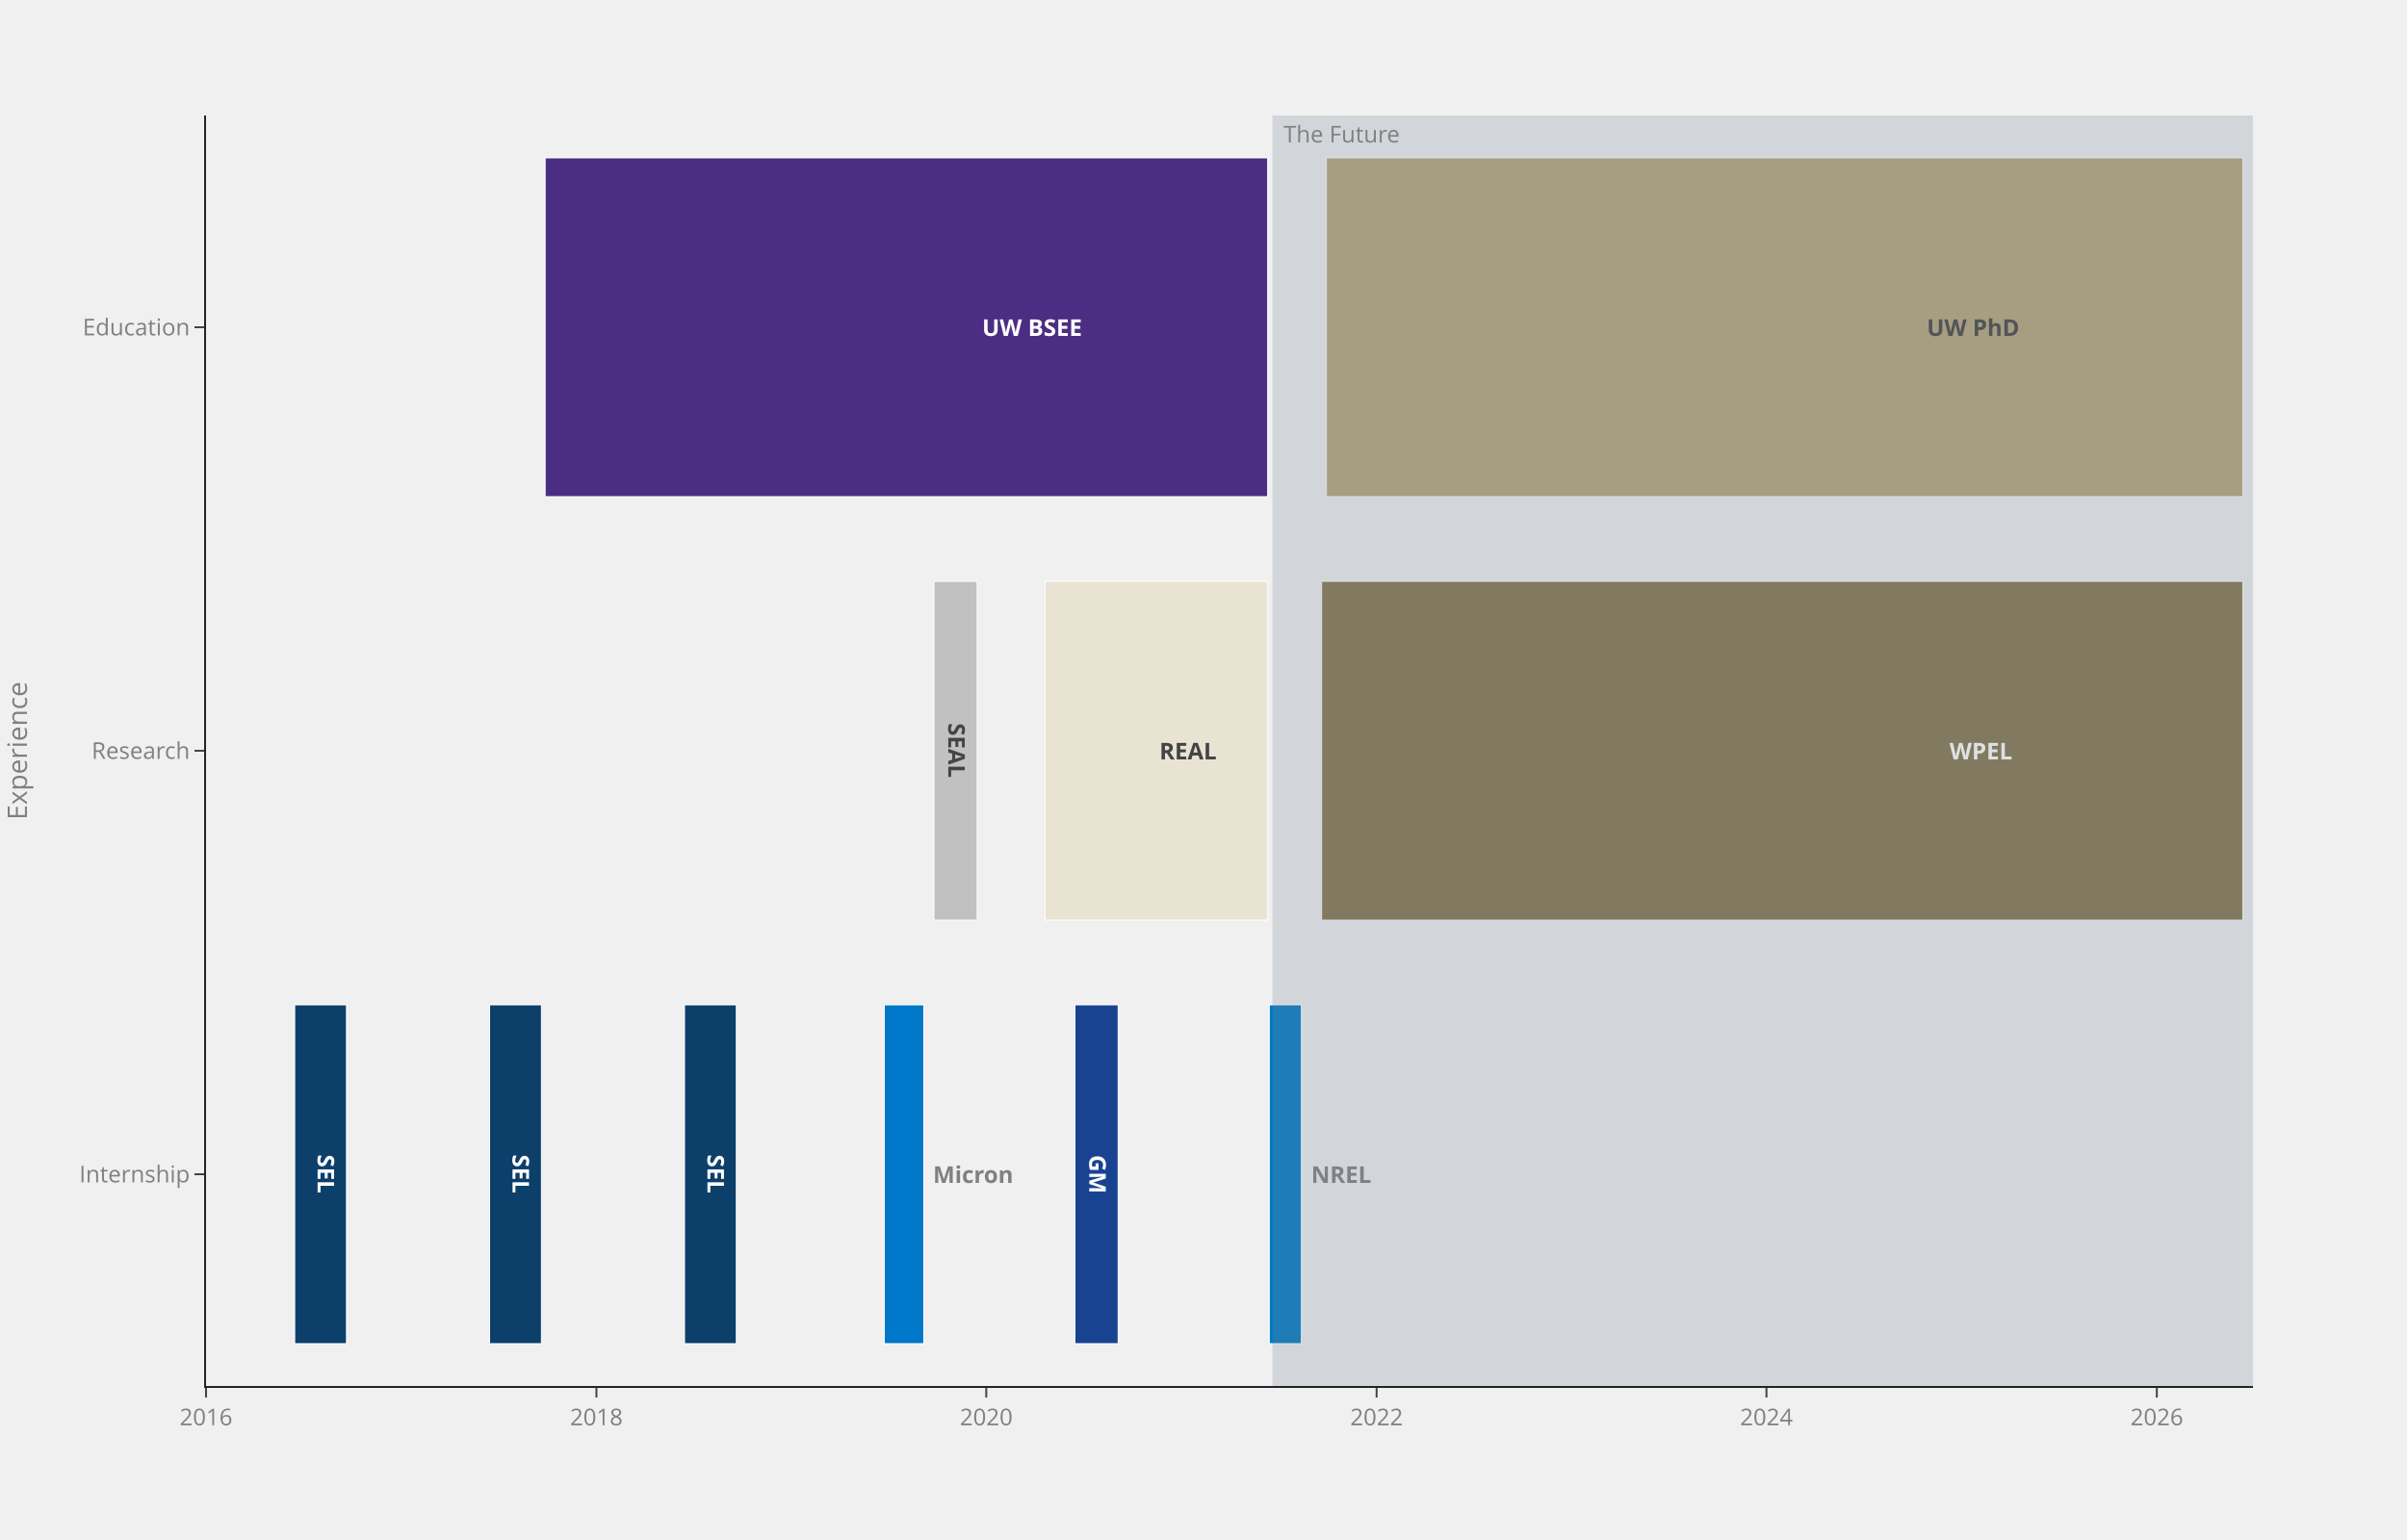
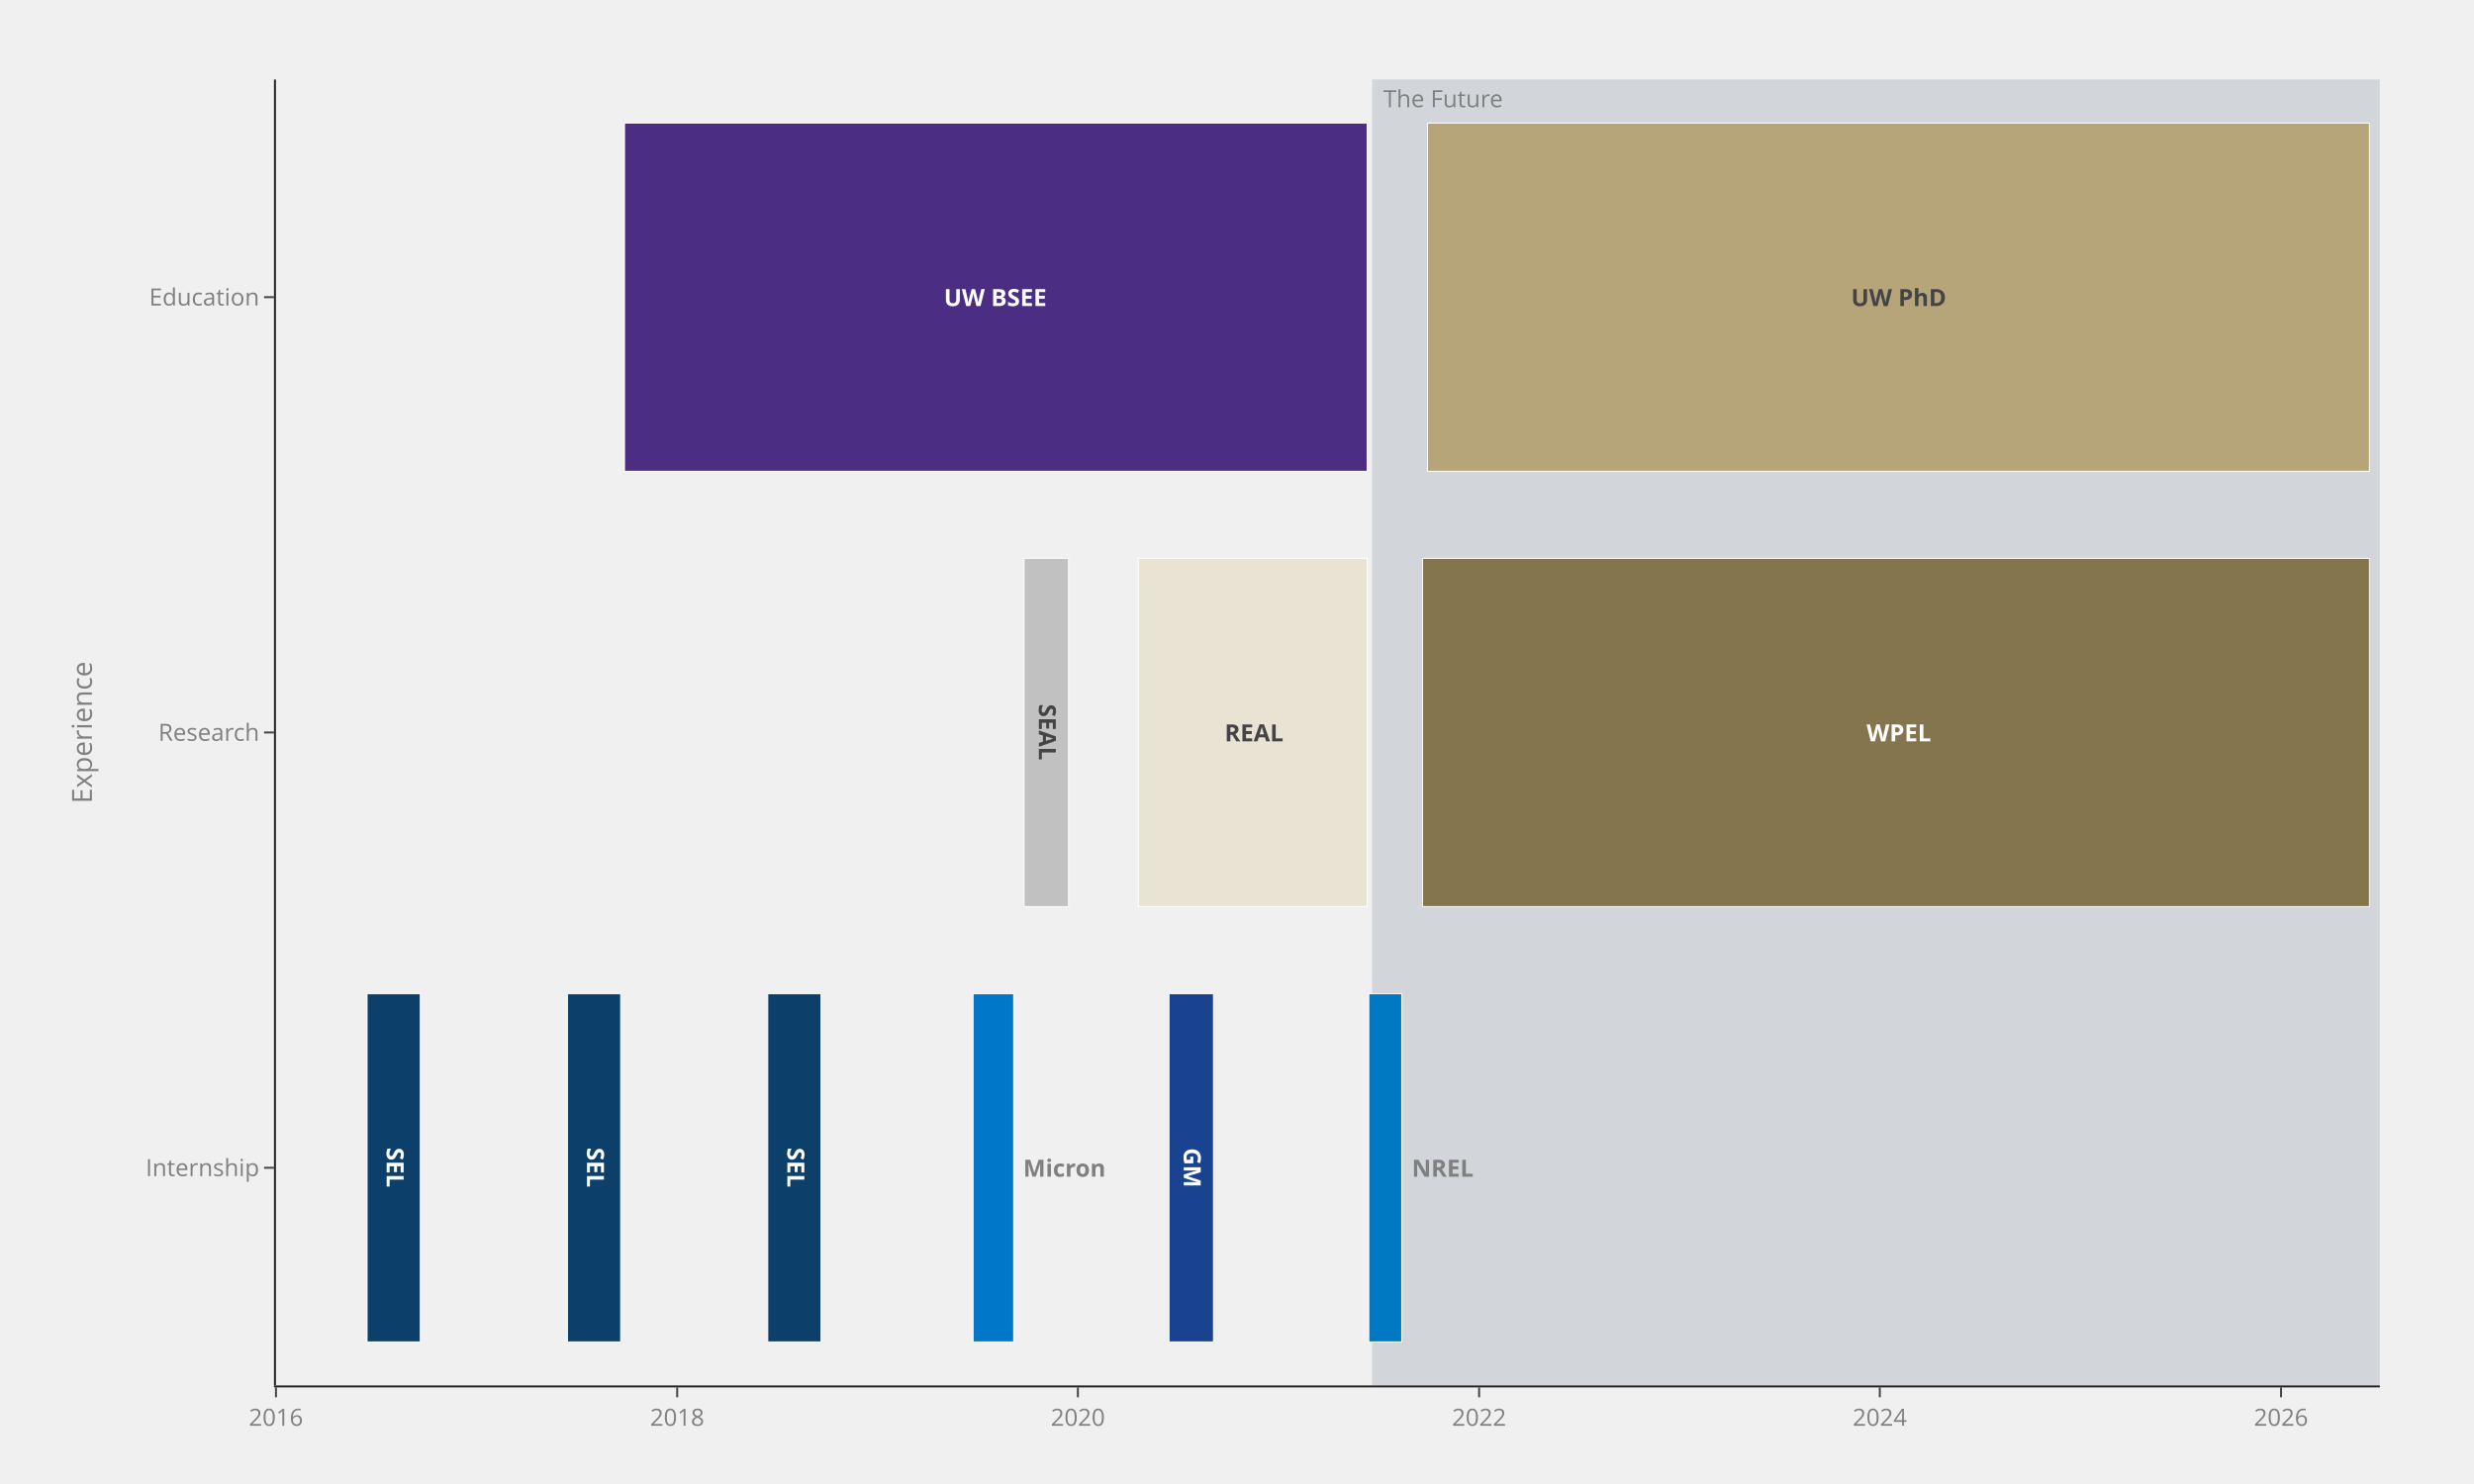
- <svg xmlns="http://www.w3.org/2000/svg" class="main-svg" width="1250" height="800" style="" viewBox="0 0 1250 800">
-   <rect x="0" y="0" width="1250" height="800" style="fill: rgb(0, 0, 0); fill-opacity: 0;" />
-   <defs id="defs-fcd278">
-     <g class="clips">
-       <clipPath id="clipfcd278xyplot" class="plotclip">
-         <rect width="1063" height="660" />
+ <svg xmlns="http://www.w3.org/2000/svg" class="main-svg" width="1250" height="750" viewBox="0 0 1250 750" version="1.1" id="svg304">
+   <path data-index="0" fill-rule="evenodd" d="m 660.82,720 h 531.92 V 60 H 660.82 Z" clip-path="url(#clip3e196ex)" style="opacity:0.25;fill:#778899;fill-opacity:1;stroke:#000000;stroke-width:0px;stroke-opacity:0" id="path278" transform="translate(32.42783,-19.81701)" />
+   <rect x="32.428" y="-19.817" width="1250" height="800" style="fill:#000000;fill-opacity:0" id="rect2" />
+   <defs id="defs-3e196e">
+     <g class="clips" id="g16">
+       <clipPath id="clip3e196exyplot" class="plotclip">
+         <rect width="1063" height="660" id="rect4" x="0" y="0" />
      </clipPath>
-       <clipPath class="axesclip" id="clipfcd278x">
-         <rect x="107" y="0" width="1063" height="800" />
+       <clipPath class="axesclip" id="clip3e196ex">
+         <rect x="107" y="0" width="1063" height="800" id="rect7" />
      </clipPath>
-       <clipPath class="axesclip" id="clipfcd278y">
-         <rect x="0" y="60" width="1250" height="660" />
+       <clipPath class="axesclip" id="clip3e196ey">
+         <rect x="0" y="60" width="1250" height="660" id="rect10" />
      </clipPath>
-       <clipPath class="axesclip" id="clipfcd278xy">
-         <rect x="107" y="60" width="1063" height="660" />
+       <clipPath class="axesclip" id="clip3e196exy">
+         <rect x="107" y="60" width="1063" height="660" id="rect13" />
      </clipPath>
    </g>
-     <g class="gradients" />
+     <g class="gradients" id="g18" />
  </defs>
-   <g class="bglayer">
-     <rect class="bg" x="107" y="60" width="1063" height="660" style="fill: rgb(0, 0, 0); fill-opacity: 0; stroke-width: 0;" />
+   <g class="bglayer" id="g23" transform="translate(32.42783,-19.81701)">
+     <rect class="bg" x="107" y="60" width="1063" height="660" style="fill:#000000;fill-opacity:0;stroke-width:0" id="rect21" />
  </g>
-   <g class="layer-below">
-     <g class="imagelayer" />
-     <g class="shapelayer" />
+   <g class="layer-below" id="g29">
+     <g class="imagelayer" id="g25" />
+     <g class="shapelayer" id="g27" />
  </g>
-   <g class="cartesianlayer">
-     <g class="subplot xy">
-       <g class="layer-subplot">
-         <g class="shapelayer" />
-         <g class="imagelayer" />
+   <g class="layer-subplot" id="g35" transform="translate(32.42783,-19.81701)">
+     <g class="shapelayer" id="g31" />
+     <g class="imagelayer" id="g33" />
+   </g>
+   <g class="gridlayer" id="g41" transform="translate(32.42783,-19.81701)">
+     <g class="x" id="g37" />
+     <g class="y" id="g39" />
+   </g>
+   <g class="zerolinelayer" id="g43" transform="translate(32.42783,-19.81701)" />
+   <path class="xlines-below" id="path45" d="" />
+   <path class="ylines-below" id="path47" d="" />
+   <g class="overlines-below" id="g49" transform="translate(32.42783,-19.81701)" />
+   <g class="xaxislayer-below" id="g51" transform="translate(32.42783,-19.81701)" />
+   <g class="yaxislayer-below" id="g53" transform="translate(32.42783,-19.81701)" />
+   <g class="overaxes-below" id="g55" transform="translate(32.42783,-19.81701)" />
+   <path d="m 185.468,678.183 v -176 h 26.9 v 176 z" style="vector-effect:non-scaling-stroke;fill:#0c3f6a;fill-opacity:1;stroke:#ffffff;stroke-width:0.5px;stroke-opacity:1" id="path57" />
+   <text class="bartext bartext-inside" text-anchor="middle" data-notex="1" x="590.003" y="-195.368" style="font-size:12px;font-family:'Open Sans', verdana, arial, sans-serif;white-space:pre;fill:#ffffff;fill-opacity:1" transform="rotate(90)" id="text61">
+     <tspan style="font-weight:bold" id="tspan59">SEL</tspan>
+   </text>
+   <path d="m 286.688,678.183 v -176 h 26.9 v 176 z" style="vector-effect:non-scaling-stroke;fill:#0c3f6a;fill-opacity:1;stroke:#ffffff;stroke-width:0.5px;stroke-opacity:1" id="path65" />
+   <text class="bartext bartext-inside" text-anchor="middle" data-notex="1" x="590.003" y="-296.588" style="font-size:12px;font-family:'Open Sans', verdana, arial, sans-serif;white-space:pre;fill:#ffffff;fill-opacity:1" transform="rotate(90)" id="text69">
+     <tspan style="font-weight:bold" id="tspan67">SEL</tspan>
+   </text>
+   <path d="m 387.918,678.183 v -176 h 26.9 v 176 z" style="vector-effect:non-scaling-stroke;fill:#0c3f6a;fill-opacity:1;stroke:#ffffff;stroke-width:0.5px;stroke-opacity:1" id="path73" />
+   <text class="bartext bartext-inside" text-anchor="middle" data-notex="1" x="590.003" y="-397.818" style="font-size:12px;font-family:'Open Sans', verdana, arial, sans-serif;white-space:pre;fill:#ffffff;fill-opacity:1" transform="rotate(90)" id="text77">
+     <tspan style="font-weight:bold" id="tspan75">SEL</tspan>
+   </text>
+   <path d="M 315.528,238.183 V 62.183 h 375.23 V 238.183 Z" style="vector-effect:non-scaling-stroke;fill:#4b2e83;fill-opacity:1;stroke:#ffffff;stroke-width:0.5px;stroke-opacity:1" id="path85" />
+   <text class="bartext bartext-inside" text-anchor="middle" data-notex="1" x="502.867" y="154.683" style="font-size:12px;font-family:'Open Sans', verdana, arial, sans-serif;white-space:pre;fill:#ffffff;fill-opacity:1" id="text89">
+     <tspan style="font-weight:bold" id="tspan87">UW BSEE</tspan>
+   </text>
+   <path d="m 491.638,678.183 v -176 h 20.52 v 176 z" style="vector-effect:non-scaling-stroke;fill:#0077c8;fill-opacity:1;stroke:#ffffff;stroke-width:0.5px;stroke-opacity:1" id="path97" />
+   <text class="bartext bartext-outside" text-anchor="middle" data-notex="1" x="537.814" y="594.683" style="font-size:12px;font-family:'Open Sans', verdana, arial, sans-serif;white-space:pre;fill:#808080;fill-opacity:1" id="text101">
+     <tspan style="font-weight:bold" id="tspan99">Micron</tspan>
+   </text>
+   <g class="trace bars" id="g119" transform="translate(139.4278,40.18299)">
+     <g class="points" id="g117">
+       <g class="point" id="g115">
+         <path d="M 378,418 V 242 h 22.46 v 176 z" style="opacity:1;vector-effect:non-scaling-stroke;fill:#c1c1c1;fill-opacity:1;stroke:#ffffff;stroke-width:0.5px;stroke-opacity:1" id="path109" />
+         <text class="bartext bartext-inside" text-anchor="middle" data-notex="1" x="0" y="0" style="font-size:12px;font-family:'Open Sans', verdana, arial, sans-serif;white-space:pre;fill:#444444;fill-opacity:1" transform="rotate(90,27.81984,357.6402)" id="text113">
+           <tspan style="font-weight:bold" id="tspan111">SEAL</tspan>
+         </text>
      </g>
-       <g class="gridlayer">
-         <g class="x" />
-         <g class="y" />
-       </g>
-       <g class="zerolinelayer" />
-       <path class="xlines-below" />
-       <path class="ylines-below" />
-       <g class="overlines-below" />
-       <g class="xaxislayer-below" />
-       <g class="yaxislayer-below" />
-       <g class="overaxes-below" />
-       <g class="plot" transform="translate(107,60)" clip-path="url('#clipfcd278xyplot')">
-         <g class="barlayer mlayer">
-           <g class="trace bars" style="opacity: 1;">
-             <g class="points">
-               <g class="point">
-                 <path d="M46.04,638V462H72.94V638Z" style="vector-effect: non-scaling-stroke; opacity: 1; stroke-width: 0.5px; fill: rgb(12, 63, 106); fill-opacity: 1; stroke: rgb(255, 255, 255); stroke-opacity: 1;" />
-                 <text class="bartext bartext-inside" text-anchor="middle" data-notex="1" x="0" y="0" style="font-family: 'Open Sans', verdana, arial, sans-serif; font-size: 12px; fill: rgb(255, 255, 255); fill-opacity: 1; white-space: pre;" transform="translate(62.26031,554.5)rotate(90 0.1796875 -4.5)">
-                   <tspan style="font-weight:bold">SEL</tspan>
-                 </text>
-               </g>
-               <g class="point">
-                 <path d="M147.26,638V462H174.16V638Z" style="vector-effect: non-scaling-stroke; opacity: 1; stroke-width: 0.5px; fill: rgb(12, 63, 106); fill-opacity: 1; stroke: rgb(255, 255, 255); stroke-opacity: 1;" />
-                 <text class="bartext bartext-inside" text-anchor="middle" data-notex="1" x="0" y="0" style="font-family: 'Open Sans', verdana, arial, sans-serif; font-size: 12px; fill: rgb(255, 255, 255); fill-opacity: 1; white-space: pre;" transform="translate(163.4803,554.5)rotate(90 0.1796875 -4.5)">
-                   <tspan style="font-weight:bold">SEL</tspan>
-                 </text>
-               </g>
-               <g class="point">
-                 <path d="M248.49,638V462H275.39V638Z" style="vector-effect: non-scaling-stroke; opacity: 1; stroke-width: 0.5px; fill: rgb(12, 63, 106); fill-opacity: 1; stroke: rgb(255, 255, 255); stroke-opacity: 1;" />
-                 <text class="bartext bartext-inside" text-anchor="middle" data-notex="1" x="0" y="0" style="font-family: 'Open Sans', verdana, arial, sans-serif; font-size: 12px; fill: rgb(255, 255, 255); fill-opacity: 1; white-space: pre;" transform="translate(264.7103,554.5)rotate(90 0.1796875 -4.5)">
-                   <tspan style="font-weight:bold">SEL</tspan>
-                 </text>
-               </g>
-             </g>
-           </g>
-           <g class="trace bars" style="opacity: 1;">
-             <g class="points">
-               <g class="point">
-                 <path d="M176.1,198V22H551.33V198Z" style="vector-effect: non-scaling-stroke; opacity: 1; stroke-width: 0.5px; fill: rgb(75, 46, 131); fill-opacity: 1; stroke: rgb(255, 255, 255); stroke-opacity: 1;" />
-                 <text class="bartext bartext-inside" text-anchor="middle" data-notex="1" x="0" y="0" style="font-family: 'Open Sans', verdana, arial, sans-serif; font-size: 12px; fill: rgb(255, 255, 255); fill-opacity: 1; white-space: pre;" transform="translate(429.0019,114.5)">
-                   <tspan style="font-weight:bold">UW BSEE</tspan>
-                 </text>
-               </g>
-             </g>
-           </g>
-           <g class="trace bars" style="opacity: 1;">
-             <g class="points">
-               <g class="point">
-                 <path d="M352.21,638V462H372.73V638Z" style="vector-effect: non-scaling-stroke; opacity: 1; stroke-width: 0.5px; fill: rgb(0, 119, 200); fill-opacity: 1; stroke: rgb(255, 255, 255); stroke-opacity: 1;" />
-                 <text class="bartext bartext-outside" text-anchor="middle" data-notex="1" x="0" y="0" style="font-family: 'Open Sans', verdana, arial, sans-serif; font-size: 12px; fill: rgb(128, 128, 128); fill-opacity: 1; white-space: pre;" transform="translate(398.3863,554.5)">
-                   <tspan style="font-weight:bold">Micron</tspan>
-                 </text>
-               </g>
-             </g>
-           </g>
-           <g class="trace bars" style="opacity: 1;">
-             <g class="points">
-               <g class="point">
-                 <path d="M378,418V242H400.46V418Z" style="vector-effect: non-scaling-stroke; opacity: 1; stroke-width: 0.5px; fill: rgb(193, 193, 193); fill-opacity: 1; stroke: rgb(255, 255, 255); stroke-opacity: 1;" />
-                 <text class="bartext bartext-inside" text-anchor="middle" data-notex="1" x="0" y="0" style="font-family: 'Open Sans', verdana, arial, sans-serif; font-size: 12px; fill: rgb(68, 68, 68); fill-opacity: 1; white-space: pre;" transform="translate(389.7803,334.5)rotate(90 0.1796875 -4.5)">
-                   <tspan style="font-weight:bold">SEAL</tspan>
-                 </text>
-               </g>
-             </g>
-           </g>
-           <g class="trace bars" style="opacity: 1;">
-             <g class="points">
-               <g class="point">
-                 <path d="M435.68,418V242H551.33V418Z" style="vector-effect: non-scaling-stroke; opacity: 1; stroke-width: 0.5px; fill: rgb(232, 227, 211); fill-opacity: 1; stroke: rgb(255, 255, 255); stroke-opacity: 1;" />
-                 <text class="bartext bartext-inside" text-anchor="middle" data-notex="1" x="0" y="0" style="font-family: 'Open Sans', verdana, arial, sans-serif; font-size: 12px; fill: rgb(68, 68, 68); fill-opacity: 1; white-space: pre;" transform="translate(509.955,334.5)">
-                   <tspan style="font-weight:bold">REAL</tspan>
-                 </text>
-               </g>
-             </g>
-           </g>
-           <g class="trace bars" style="opacity: 1;">
-             <g class="points">
-               <g class="point">
-                 <path d="M451.21,638V462H473.68V638Z" style="vector-effect: non-scaling-stroke; opacity: 1; stroke-width: 0.5px; fill: rgb(25, 67, 144); fill-opacity: 1; stroke: rgb(255, 255, 255); stroke-opacity: 1;" />
-                 <text class="bartext bartext-inside" text-anchor="middle" data-notex="1" x="0" y="0" style="font-family: 'Open Sans', verdana, arial, sans-serif; font-size: 12px; fill: rgb(255, 255, 255); fill-opacity: 1; white-space: pre;" transform="translate(463.18,554.5)rotate(90 0 -4.5)">
-                   <tspan style="font-weight:bold">GM</tspan>
-                 </text>
-               </g>
-             </g>
-           </g>
-           <g class="trace bars" style="opacity: 1;">
-             <g class="points">
-               <g class="point">
-                 <path d="M552.16,638V462H568.8V638Z" style="vector-effect: non-scaling-stroke; opacity: 1; stroke-width: 0.5px; fill: rgb(0, 121, 194); fill-opacity: 1; stroke: rgb(255, 255, 255); stroke-opacity: 1;" />
-                 <text class="bartext bartext-outside" text-anchor="middle" data-notex="1" x="0" y="0" style="font-family: 'Open Sans', verdana, arial, sans-serif; font-size: 12px; fill: rgb(128, 128, 128); fill-opacity: 1; white-space: pre;" transform="translate(589.5031,554.5)">
-                   <tspan style="font-weight:bold">NREL</tspan>
-                 </text>
-               </g>
-             </g>
-           </g>
-           <g class="trace bars" style="opacity: 1;">
-             <g class="points">
-               <g class="point">
-                 <path d="M581.84,198V22H1057.73V198Z" style="vector-effect: non-scaling-stroke; opacity: 1; stroke-width: 0.5px; fill: rgb(183, 165, 122); fill-opacity: 1; stroke: rgb(255, 255, 255); stroke-opacity: 1;" />
-                 <text class="bartext bartext-inside" text-anchor="middle" data-notex="1" x="0" y="0" style="font-family: 'Open Sans', verdana, arial, sans-serif; font-size: 12px; fill: rgb(68, 68, 68); fill-opacity: 1; white-space: pre;" transform="translate(917.6831,114.5)">
-                   <tspan style="font-weight:bold">UW PhD</tspan>
-                 </text>
-               </g>
-             </g>
-           </g>
-           <g class="trace bars" style="opacity: 1;">
-             <g class="points">
-               <g class="point">
-                 <path d="M579.34,418V242H1057.73V418Z" style="vector-effect: non-scaling-stroke; opacity: 1; stroke-width: 0.5px; fill: rgb(133, 117, 77); fill-opacity: 1; stroke: rgb(255, 255, 255); stroke-opacity: 1;" />
-                 <text class="bartext bartext-inside" text-anchor="middle" data-notex="1" x="0" y="0" style="font-family: 'Open Sans', verdana, arial, sans-serif; font-size: 12px; fill: rgb(255, 255, 255); fill-opacity: 1; white-space: pre;" transform="translate(921.73,334.5)">
-                   <tspan style="font-weight:bold">WPEL</tspan>
-                 </text>
-               </g>
-             </g>
-           </g>
-         </g>
-       </g>
-       <g class="overplot" />
-       <path class="xlines-above crisp" d="M106,720.5H1170" style="fill: none; stroke-width: 1px; stroke: rgb(36, 36, 36); stroke-opacity: 1;" />
-       <path class="ylines-above crisp" d="M106.5,60V720" style="fill: none; stroke-width: 1px; stroke: rgb(36, 36, 36); stroke-opacity: 1;" />
-       <g class="overlines-above" />
-       <g class="xaxislayer-above">
-         <path class="xtick ticks crisp" d="M0,721v5" transform="translate(107,0)" style="stroke: rgb(68, 68, 68); stroke-opacity: 1; stroke-width: 1px;" />
-         <path class="xtick ticks crisp" d="M0,721v5" transform="translate(309.73,0)" style="stroke: rgb(68, 68, 68); stroke-opacity: 1; stroke-width: 1px;" />
-         <path class="xtick ticks crisp" d="M0,721v5" transform="translate(512.18,0)" style="stroke: rgb(68, 68, 68); stroke-opacity: 1; stroke-width: 1px;" />
-         <path class="xtick ticks crisp" d="M0,721v5" transform="translate(714.9,0)" style="stroke: rgb(68, 68, 68); stroke-opacity: 1; stroke-width: 1px;" />
-         <path class="xtick ticks crisp" d="M0,721v5" transform="translate(917.35,0)" style="stroke: rgb(68, 68, 68); stroke-opacity: 1; stroke-width: 1px;" />
-         <path class="xtick ticks crisp" d="M0,721v5" transform="translate(1120.08,0)" style="stroke: rgb(68, 68, 68); stroke-opacity: 1; stroke-width: 1px;" />
-         <g class="xtick">
-           <text text-anchor="middle" x="0" y="740.4" transform="translate(107,0)" style="font-family: 'Open Sans', verdana, arial, sans-serif; font-size: 12px; fill: rgb(128, 128, 128); fill-opacity: 1; white-space: pre;">2016</text>
-         </g>
-         <g class="xtick">
-           <text text-anchor="middle" x="0" y="740.4" transform="translate(309.73,0)" style="font-family: 'Open Sans', verdana, arial, sans-serif; font-size: 12px; fill: rgb(128, 128, 128); fill-opacity: 1; white-space: pre;">2018</text>
-         </g>
-         <g class="xtick">
-           <text text-anchor="middle" x="0" y="740.4" transform="translate(512.18,0)" style="font-family: 'Open Sans', verdana, arial, sans-serif; font-size: 12px; fill: rgb(128, 128, 128); fill-opacity: 1; white-space: pre;">2020</text>
-         </g>
-         <g class="xtick">
-           <text text-anchor="middle" x="0" y="740.4" transform="translate(714.9,0)" style="font-family: 'Open Sans', verdana, arial, sans-serif; font-size: 12px; fill: rgb(128, 128, 128); fill-opacity: 1; white-space: pre;">2022</text>
-         </g>
-         <g class="xtick">
-           <text text-anchor="middle" x="0" y="740.4" transform="translate(917.35,0)" style="font-family: 'Open Sans', verdana, arial, sans-serif; font-size: 12px; fill: rgb(128, 128, 128); fill-opacity: 1; white-space: pre;">2024</text>
-         </g>
-         <g class="xtick">
-           <text text-anchor="middle" x="0" y="740.4" transform="translate(1120.08,0)" style="font-family: 'Open Sans', verdana, arial, sans-serif; font-size: 12px; fill: rgb(128, 128, 128); fill-opacity: 1; white-space: pre;">2026</text>
-         </g>
-       </g>
-       <g class="yaxislayer-above">
-         <path class="ytick ticks crisp" d="M106,0h-5" transform="translate(0,610)" style="stroke: rgb(68, 68, 68); stroke-opacity: 1; stroke-width: 1px;" />
-         <path class="ytick ticks crisp" d="M106,0h-5" transform="translate(0,390)" style="stroke: rgb(68, 68, 68); stroke-opacity: 1; stroke-width: 1px;" />
-         <path class="ytick ticks crisp" d="M106,0h-5" transform="translate(0,170)" style="stroke: rgb(68, 68, 68); stroke-opacity: 1; stroke-width: 1px;" />
-         <g class="ytick">
-           <text text-anchor="end" x="98.6" y="4.2" transform="translate(0,610)" style="font-family: 'Open Sans', verdana, arial, sans-serif; font-size: 12px; fill: rgb(128, 128, 128); fill-opacity: 1; white-space: pre;">Internship</text>
-         </g>
-         <g class="ytick">
-           <text text-anchor="end" x="98.6" y="4.2" transform="translate(0,390)" style="font-family: 'Open Sans', verdana, arial, sans-serif; font-size: 12px; fill: rgb(128, 128, 128); fill-opacity: 1; white-space: pre;">Research</text>
-         </g>
-         <g class="ytick">
-           <text text-anchor="end" x="98.6" y="4.2" transform="translate(0,170)" style="font-family: 'Open Sans', verdana, arial, sans-serif; font-size: 12px; fill: rgb(128, 128, 128); fill-opacity: 1; white-space: pre;">Education</text>
-         </g>
-       </g>
-       <g class="overaxes-above" />
    </g>
  </g>
-   <g class="polarlayer" />
-   <g class="ternarylayer" />
-   <g class="geolayer" />
-   <g class="funnelarealayer" />
-   <g class="pielayer" />
-   <g class="treemaplayer" />
-   <g class="sunburstlayer" />
-   <g class="glimages" />
-   <defs id="topdefs-fcd278">
-     <g class="clips" />
-   </defs>
-   <g class="layer-above">
-     <g class="imagelayer" />
-     <g class="shapelayer">
-       <path data-index="0" fill-rule="evenodd" d="M660.82,720H1192.74V60H660.82Z" clip-path="url('#clipfcd278x')" style="opacity: 0.25; stroke: rgb(0, 0, 0); stroke-opacity: 0; fill: rgb(119, 136, 153); fill-opacity: 1; stroke-width: 0px;" />
+   <path d="m 575.108,458.183 v -176 h 115.65 v 176 z" style="vector-effect:non-scaling-stroke;fill:#e8e3d3;fill-opacity:1;stroke:#ffffff;stroke-width:0.5px;stroke-opacity:1" id="path121" />
+   <text class="bartext bartext-inside" text-anchor="middle" data-notex="1" x="633.602" y="374.683" style="font-size:12px;font-family:'Open Sans', verdana, arial, sans-serif;white-space:pre;fill:#444444;fill-opacity:1" id="text125">
+     <tspan style="font-weight:bold" id="tspan123">REAL</tspan>
+   </text>
+   <g class="trace bars" id="g143" transform="translate(139.4278,40.18299)">
+     <g class="points" id="g141">
+       <g class="point" id="g139">
+         <path d="M 451.21,638 V 462 h 22.47 v 176 z" style="opacity:1;vector-effect:non-scaling-stroke;fill:#194390;fill-opacity:1;stroke:#ffffff;stroke-width:0.5px;stroke-opacity:1" id="path133" />
+         <text class="bartext bartext-inside" text-anchor="middle" data-notex="1" x="0" y="0" style="font-size:12px;font-family:'Open Sans', verdana, arial, sans-serif;white-space:pre;fill:#ffffff;fill-opacity:1" transform="rotate(90,-45.66,504.34)" id="text137">
+           <tspan style="font-weight:bold" id="tspan135">GM</tspan>
+         </text>
+       </g>
    </g>
  </g>
-   <g class="infolayer">
-     <g class="g-gtitle" />
-     <g class="g-xtitle" />
-     <g class="g-ytitle" transform="translate(2.06543,0)">
-       <text class="ytitle" transform="rotate(-90,11.93438,390)" x="11.934" y="390" text-anchor="middle" style="font-family: 'Open Sans', verdana, arial, sans-serif; font-size: 14px; fill: rgb(128, 128, 128); opacity: 1; font-weight: normal; white-space: pre;">Experience</text>
+   <g class="trace bars" id="g155" transform="translate(139.4278,40.18299)">
+     <g class="points" id="g153">
+       <g class="point" id="g151">
+         <path d="M 552.16,638 V 462 h 16.64 v 176 z" style="opacity:1;vector-effect:non-scaling-stroke;fill:#0079c2;fill-opacity:1;stroke:#ffffff;stroke-width:0.5px;stroke-opacity:1" id="path145" />
+         <text class="bartext bartext-outside" text-anchor="middle" data-notex="1" x="0" y="0" style="font-size:12px;font-family:'Open Sans', verdana, arial, sans-serif;white-space:pre;fill:#808080;fill-opacity:1" transform="translate(589.5031,554.5)" id="text149">
+           <tspan style="font-weight:bold" id="tspan147">NREL</tspan>
+         </text>
+       </g>
    </g>
-     <g class="annotation" data-index="0" style="opacity: 1;">
-       <g class="annotation-text-g" transform="rotate(0,695.82,69.5)">
-         <g class="cursor-pointer" transform="translate(661,60)">
-           <rect class="bg" x="0.5" y="0.5" width="69" height="18" style="stroke-width: 1px; stroke: rgb(0, 0, 0); stroke-opacity: 0; fill: rgb(0, 0, 0); fill-opacity: 0;" />
-           <text class="annotation-text" text-anchor="middle" x="35.719" y="14" style="font-family: 'Open Sans', verdana, arial, sans-serif; font-size: 12px; fill: rgb(128, 128, 128); fill-opacity: 1; white-space: pre;">The Future</text>
+   </g>
+   <path d="M 721.268,238.183 V 62.183 H 1197.158 V 238.183 Z" style="vector-effect:non-scaling-stroke;fill:#b7a57a;fill-opacity:1;stroke:#ffffff;stroke-width:0.5px;stroke-opacity:1" id="path157" />
+   <text class="bartext bartext-inside" text-anchor="middle" data-notex="1" x="959.33" y="154.683" style="font-size:12px;font-family:'Open Sans', verdana, arial, sans-serif;white-space:pre;fill:#444444;fill-opacity:1" id="text161">
+     <tspan style="font-weight:bold" id="tspan159">UW PhD</tspan>
+   </text>
+   <path d="m 718.768,458.183 v -176 h 478.39 v 176 z" style="vector-effect:non-scaling-stroke;fill:#85754d;fill-opacity:1;stroke:#ffffff;stroke-width:0.5px;stroke-opacity:1" id="path169" />
+   <text class="bartext bartext-inside" text-anchor="middle" data-notex="1" x="959.377" y="374.683" style="font-size:12px;font-family:'Open Sans', verdana, arial, sans-serif;white-space:pre;fill:#ffffff;fill-opacity:1" id="text173">
+     <tspan style="font-weight:bold" id="tspan171">WPEL</tspan>
+   </text>
+   <g class="overplot" id="g185" transform="translate(32.42783,-19.81701)" />
+   <path class="xlines-above crisp" d="M 138.428,700.683 H 1202.428" style="fill:none;stroke:#242424;stroke-width:1px;stroke-opacity:1" id="path187" />
+   <path class="ylines-above crisp" d="M 138.928,40.183 V 700.183" style="fill:none;stroke:#242424;stroke-width:1px;stroke-opacity:1" id="path189" />
+   <g class="overlines-above" id="g191" transform="translate(32.42783,-19.81701)" />
+   <g class="xaxislayer-above" id="g229" transform="translate(32.42783,-19.81701)">
+     <path class="xtick ticks crisp" d="m 0,721 v 5" transform="translate(107)" style="stroke:#444444;stroke-width:1px;stroke-opacity:1" id="path193" />
+     <path class="xtick ticks crisp" d="m 0,721 v 5" transform="translate(309.73)" style="stroke:#444444;stroke-width:1px;stroke-opacity:1" id="path195" />
+     <path class="xtick ticks crisp" d="m 0,721 v 5" transform="translate(512.18)" style="stroke:#444444;stroke-width:1px;stroke-opacity:1" id="path197" />
+     <path class="xtick ticks crisp" d="m 0,721 v 5" transform="translate(714.9)" style="stroke:#444444;stroke-width:1px;stroke-opacity:1" id="path199" />
+     <path class="xtick ticks crisp" d="m 0,721 v 5" transform="translate(917.35)" style="stroke:#444444;stroke-width:1px;stroke-opacity:1" id="path201" />
+     <path class="xtick ticks crisp" d="m 0,721 v 5" transform="translate(1120.08)" style="stroke:#444444;stroke-width:1px;stroke-opacity:1" id="path203" />
+     <g class="xtick" id="g207">
+       <text text-anchor="middle" x="0" y="740.4" transform="translate(107)" style="font-size:12px;font-family:'Open Sans', verdana, arial, sans-serif;white-space:pre;fill:#808080;fill-opacity:1" id="text205">2016</text>
+     </g>
+     <g class="xtick" id="g211">
+       <text text-anchor="middle" x="0" y="740.4" transform="translate(309.73)" style="font-size:12px;font-family:'Open Sans', verdana, arial, sans-serif;white-space:pre;fill:#808080;fill-opacity:1" id="text209">2018</text>
+     </g>
+     <g class="xtick" id="g215">
+       <text text-anchor="middle" x="0" y="740.4" transform="translate(512.18)" style="font-size:12px;font-family:'Open Sans', verdana, arial, sans-serif;white-space:pre;fill:#808080;fill-opacity:1" id="text213">2020</text>
+     </g>
+     <g class="xtick" id="g219">
+       <text text-anchor="middle" x="0" y="740.4" transform="translate(714.9)" style="font-size:12px;font-family:'Open Sans', verdana, arial, sans-serif;white-space:pre;fill:#808080;fill-opacity:1" id="text217">2022</text>
+     </g>
+     <g class="xtick" id="g223">
+       <text text-anchor="middle" x="0" y="740.4" transform="translate(917.35)" style="font-size:12px;font-family:'Open Sans', verdana, arial, sans-serif;white-space:pre;fill:#808080;fill-opacity:1" id="text221">2024</text>
+     </g>
+     <g class="xtick" id="g227">
+       <text text-anchor="middle" x="0" y="740.4" transform="translate(1120.08)" style="font-size:12px;font-family:'Open Sans', verdana, arial, sans-serif;white-space:pre;fill:#808080;fill-opacity:1" id="text225">2026</text>
+     </g>
+   </g>
+   <g class="yaxislayer-above" id="g249" transform="translate(32.42783,-19.81701)">
+     <path class="ytick ticks crisp" d="m 106,0 h -5" transform="translate(0,610)" style="stroke:#444444;stroke-width:1px;stroke-opacity:1" id="path231" />
+     <path class="ytick ticks crisp" d="m 106,0 h -5" transform="translate(0,390)" style="stroke:#444444;stroke-width:1px;stroke-opacity:1" id="path233" />
+     <path class="ytick ticks crisp" d="m 106,0 h -5" transform="translate(0,170)" style="stroke:#444444;stroke-width:1px;stroke-opacity:1" id="path235" />
+     <g class="ytick" id="g239">
+       <text text-anchor="end" x="98.6" y="4.2" transform="translate(0,610)" style="font-size:12px;font-family:'Open Sans', verdana, arial, sans-serif;white-space:pre;fill:#808080;fill-opacity:1" id="text237">Internship</text>
+     </g>
+     <g class="ytick" id="g243">
+       <text text-anchor="end" x="98.6" y="4.2" transform="translate(0,390)" style="font-size:12px;font-family:'Open Sans', verdana, arial, sans-serif;white-space:pre;fill:#808080;fill-opacity:1" id="text241">Research</text>
+     </g>
+     <g class="ytick" id="g247">
+       <text text-anchor="end" x="98.6" y="4.2" transform="translate(0,170)" style="font-size:12px;font-family:'Open Sans', verdana, arial, sans-serif;white-space:pre;fill:#808080;fill-opacity:1" id="text245">Education</text>
+     </g>
+   </g>
+   <g class="overaxes-above" id="g251" transform="translate(32.42783,-19.81701)" />
+   <g class="polarlayer" id="g257" />
+   <g class="ternarylayer" id="g259" />
+   <g class="geolayer" id="g261" />
+   <g class="funnelarealayer" id="g263" />
+   <g class="pielayer" id="g265" />
+   <g class="treemaplayer" id="g267" />
+   <g class="sunburstlayer" id="g269" />
+   <g class="glimages" id="g271" />
+   <defs id="topdefs-3e196e">
+     <g class="clips" id="g273" />
+   </defs>
+   <g class="imagelayer" id="g276" transform="translate(32.42783,-19.81701)" />
+   <g class="infolayer" id="g302" transform="translate(32.42783,-19.81701)">
+     <g class="g-gtitle" id="g284" />
+     <g class="g-xtitle" id="g286" />
+     <g class="g-ytitle" transform="translate(2.06543)" id="g290">
+       <text class="ytitle" transform="rotate(-90,11.93437,390)" x="11.934" y="390" text-anchor="middle" style="font-weight:normal;font-size:14px;font-family:'Open Sans', verdana, arial, sans-serif;white-space:pre;opacity:1;fill:#808080" id="text288">Experience</text>
+     </g>
+     <g class="annotation" data-index="0" style="opacity:1" id="g300">
+       <g class="annotation-text-g" id="g298">
+         <g class="cursor-pointer" transform="translate(661,60)" id="g296">
+           <rect class="bg" x="0.5" y="0.5" width="69" height="18" style="fill:#000000;fill-opacity:0;stroke:#000000;stroke-width:1px;stroke-opacity:0" id="rect292" />
+           <text class="annotation-text" text-anchor="middle" x="35.719" y="14" style="font-size:12px;font-family:'Open Sans', verdana, arial, sans-serif;white-space:pre;fill:#808080;fill-opacity:1" id="text294">The Future</text>
        </g>
      </g>
    </g>
  </g>
</svg>
